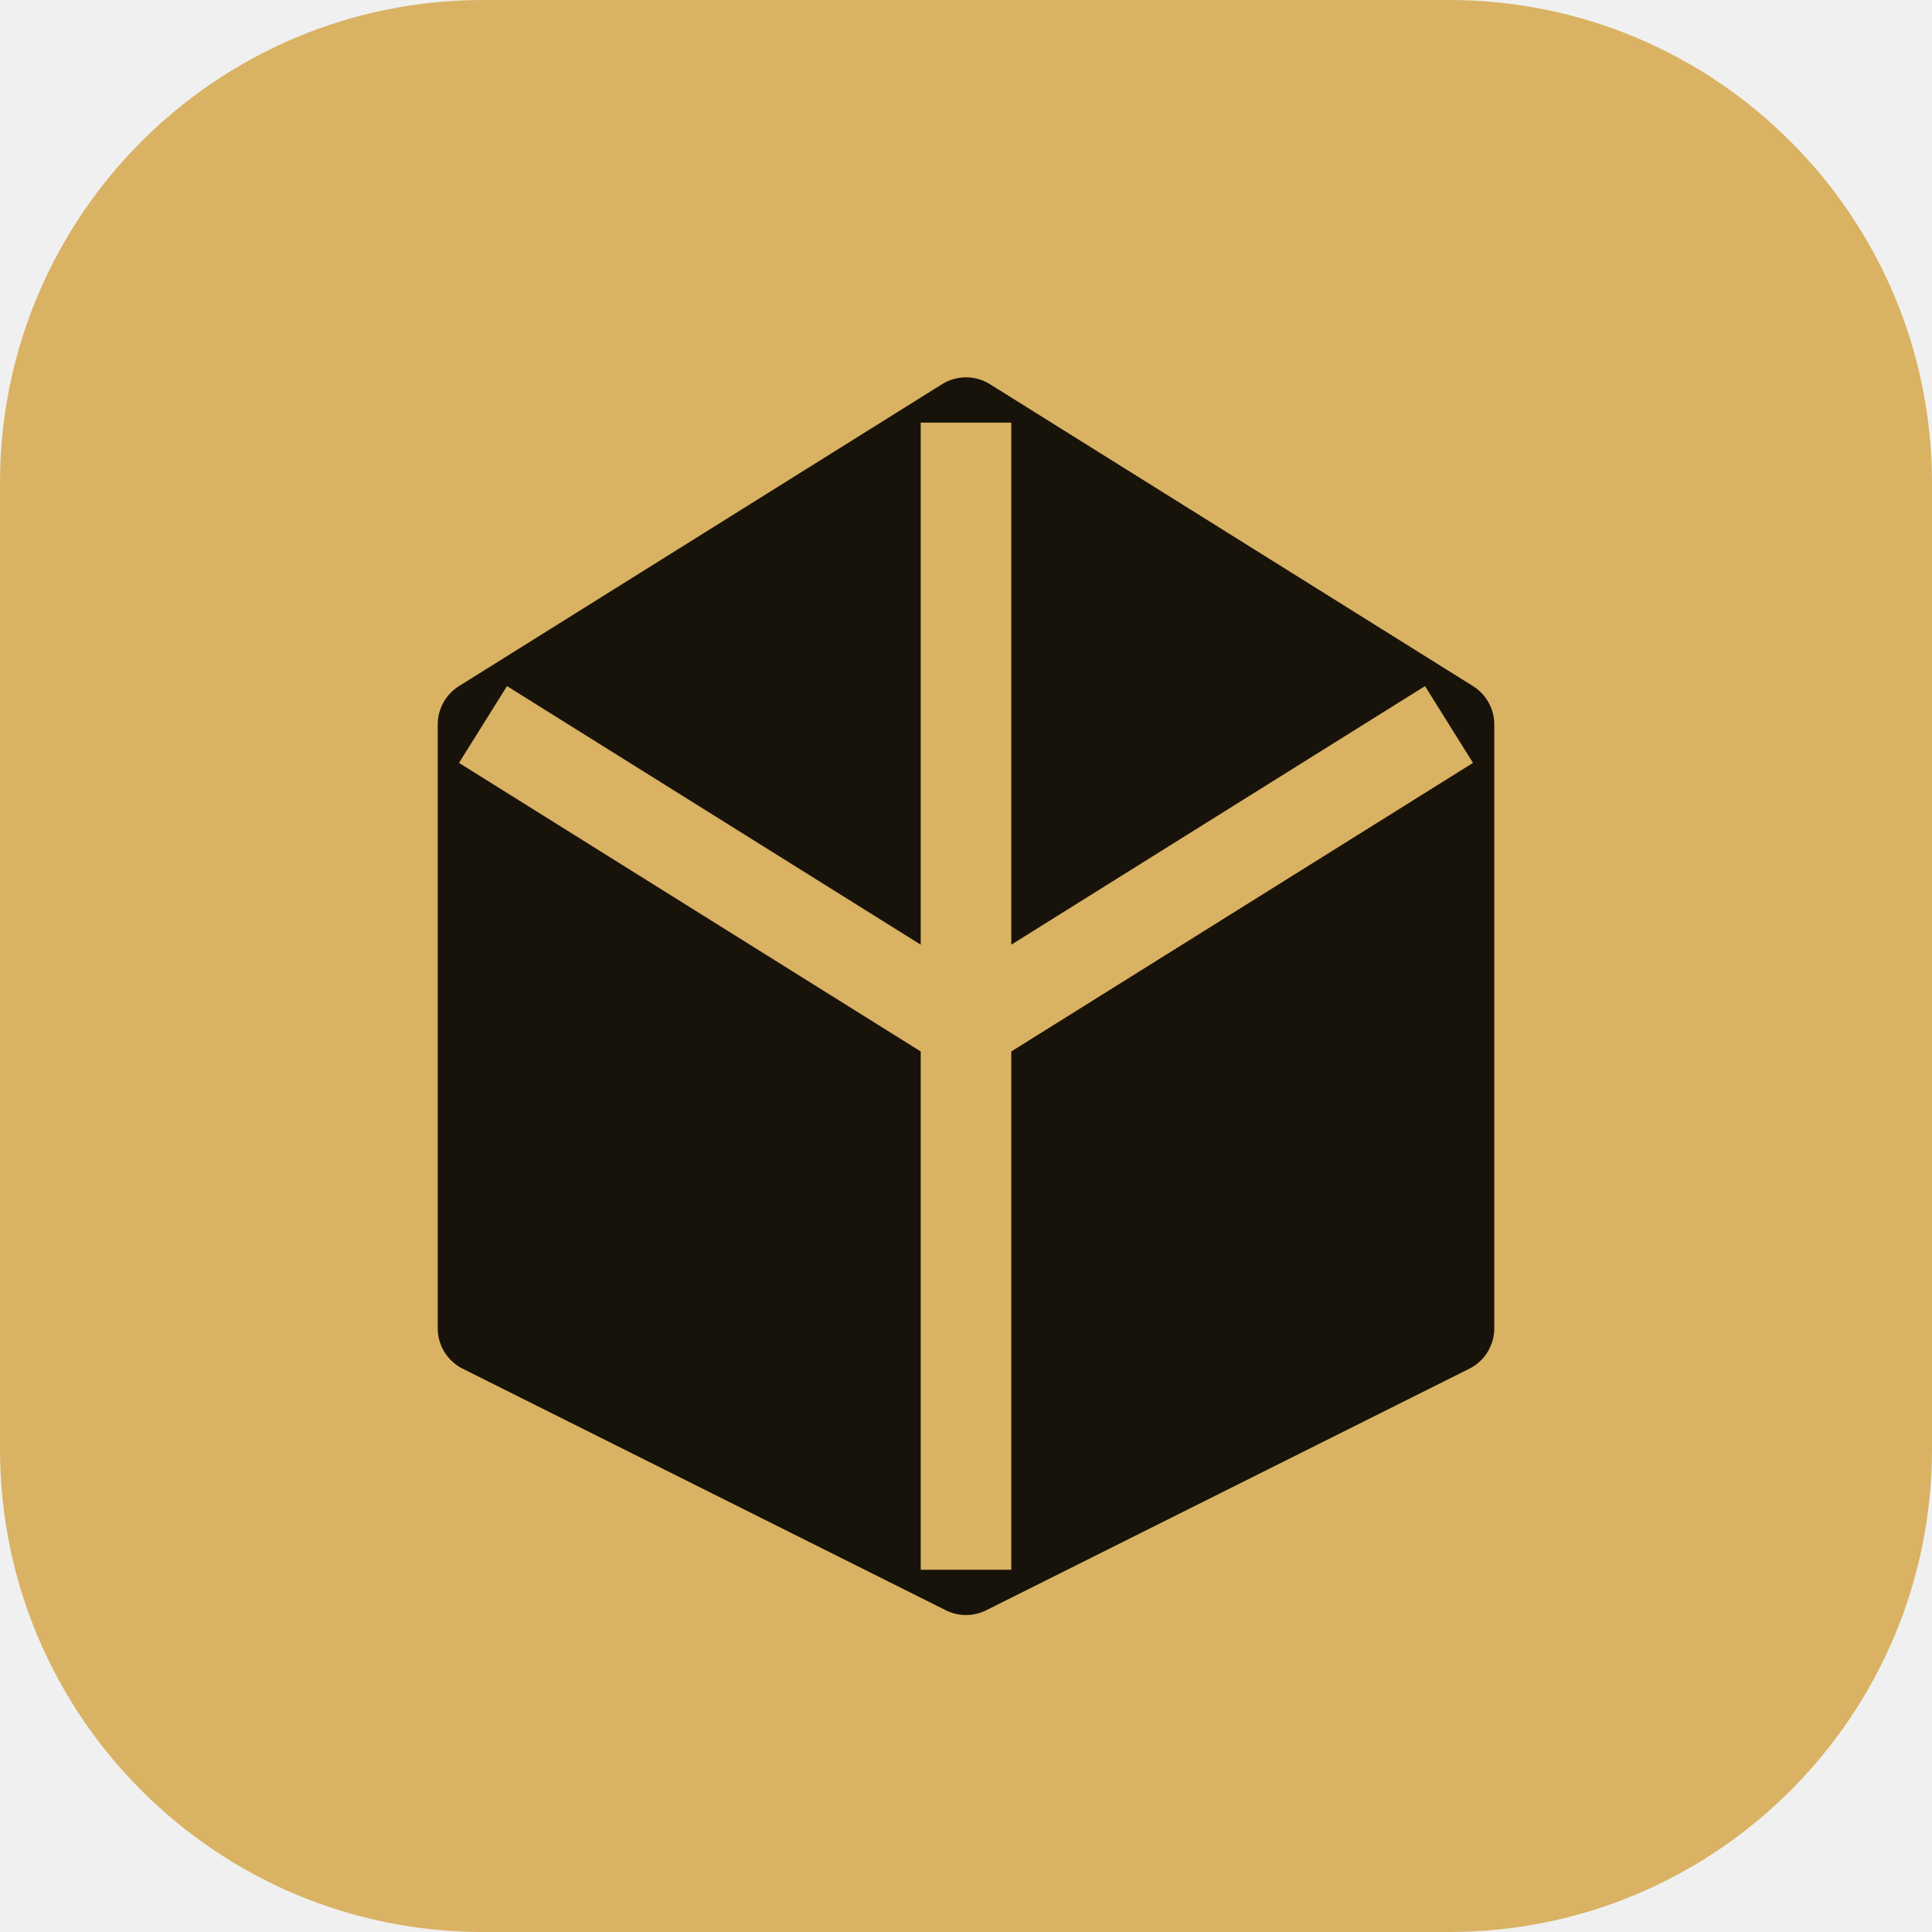
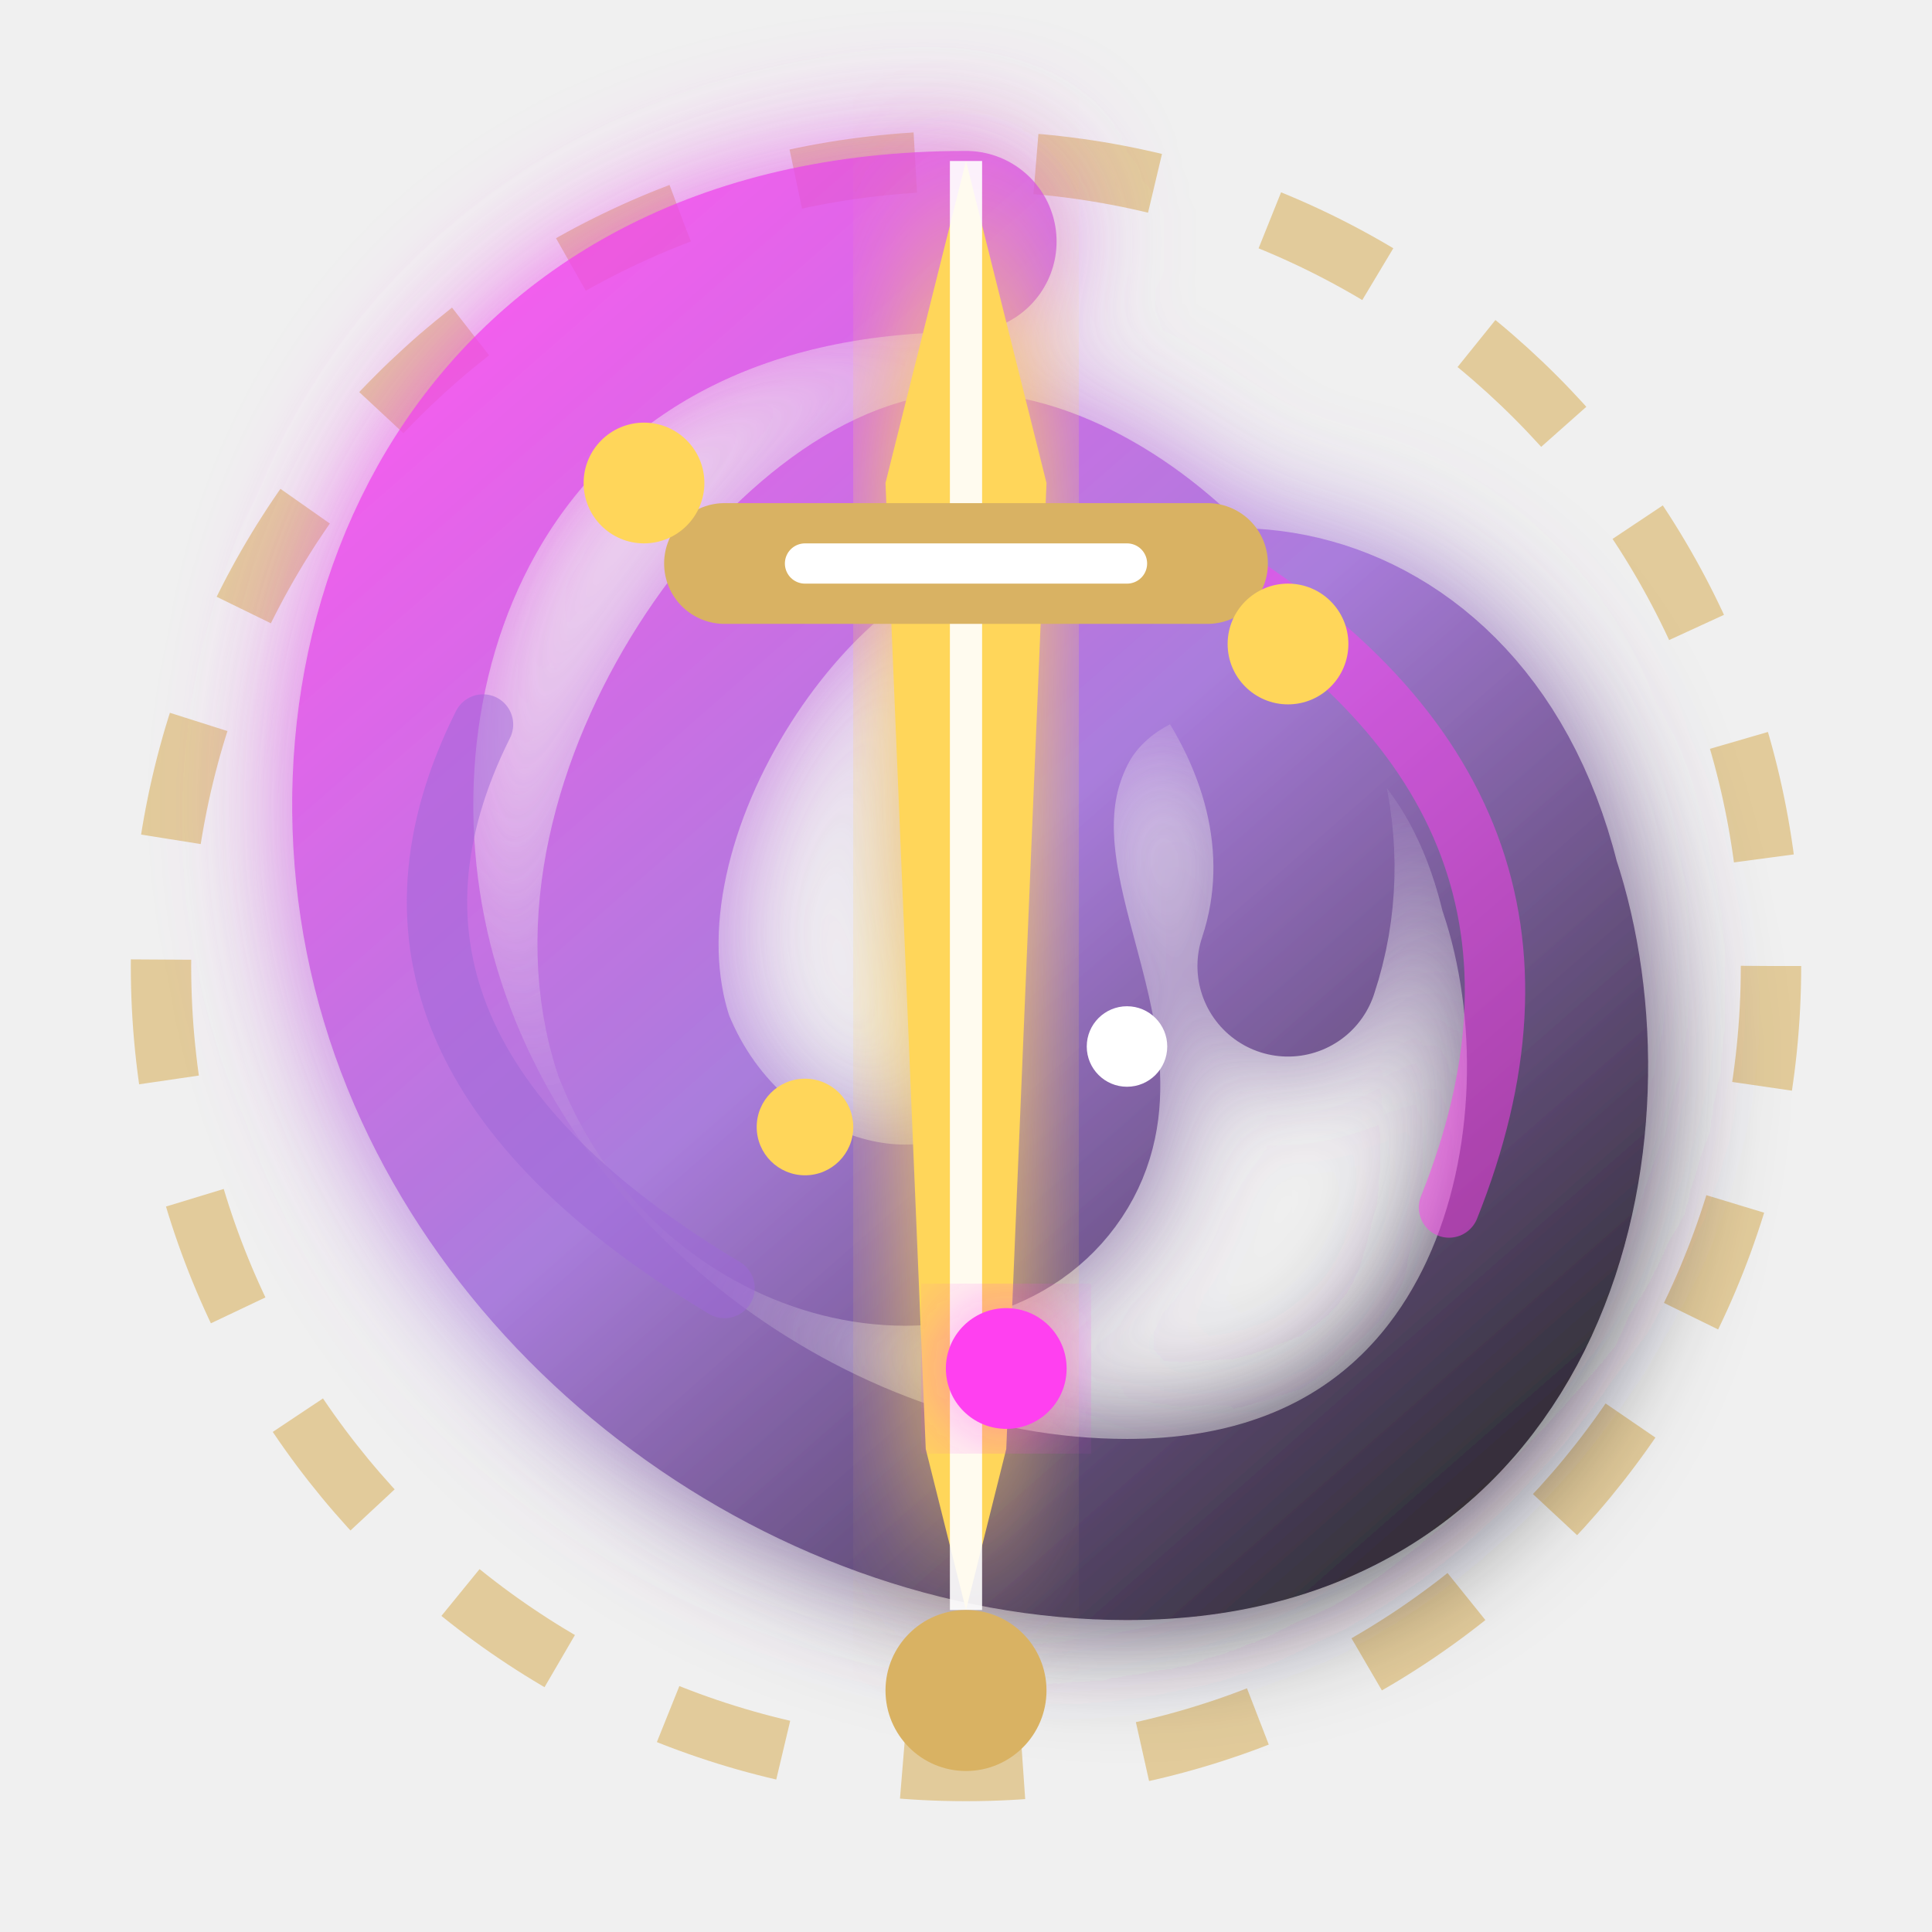
- <svg xmlns="http://www.w3.org/2000/svg" width="32" height="32" viewBox="0 0 32 32" fill="none">
-   <rect width="32" height="32" rx="8" fill="#d9b263" />
-   <path d="M8 22V12l8-5 8 5v10l-8 4-8-4z" fill="#18130a" stroke="#18130a" stroke-width="1.5" stroke-linejoin="round" />
-   <path d="M16 7v19M8 12l8 5 8-5" stroke="#d9b263" stroke-width="1.5" stroke-linejoin="round" />
+ <svg xmlns="http://www.w3.org/2000/svg" width="48" height="48" viewBox="0 0 48 48" fill="none">
+   <defs>
+     <filter id="shadow-glow" x="-20%" y="-20%" width="140%" height="140%">
+       <feGaussianBlur stdDeviation="1.5" result="blur" />
+       <feComposite in="SourceGraphic" in2="blur" operator="over" />
+     </filter>
+     <linearGradient id="shadow-grad" x1="10" y1="6" x2="38" y2="38" gradientUnits="userSpaceOnUse">
+       <stop offset="0%" stop-color="#ff3ff0" />
+       <stop offset="50%" stop-color="#9d68d8" />
+       <stop offset="100%" stop-color="#07060a" />
+     </linearGradient>
+   </defs>
+   <circle cx="24" cy="24" r="20" stroke="#d9b263" stroke-width="1.5" stroke-dasharray="3 3" opacity="0.6" />
+   <path d="M24 6 C12 6, 8 16, 10 24 C12 32, 20 38, 28 38 C38 38, 40 28, 38 22 C36 14, 28 14, 26 18 C24 22, 28 26, 26 29 C24 32, 18 31, 16 26 C14 20, 20 12, 24 12 C28 12, 34 18, 32 24" stroke="url(#shadow-grad)" stroke-width="4.5" stroke-linecap="round" opacity="0.85" filter="url(#shadow-glow)" />
+   <path d="M12 18 Q 8 26 18 32" stroke="#9d68d8" stroke-width="1.5" stroke-linecap="round" opacity="0.5" />
+   <path d="M36 30 Q 40 20 30 14" stroke="#ff3ff0" stroke-width="1.5" stroke-linecap="round" opacity="0.5" />
+   <path d="M24 4 L26 12 L25 36 L24 40 L23 36 L22 12 Z" fill="#ffd65a" filter="url(#shadow-glow)" />
+   <path d="M24 4 L24 40" stroke="#ffffff" stroke-width="0.8" opacity="0.9" />
+   <path d="M18 14 L30 14" stroke="#d9b263" stroke-width="3" stroke-linecap="round" />
+   <path d="M20 14 L28 14" stroke="#ffffff" stroke-width="1" stroke-linecap="round" />
+   <circle cx="24" cy="42" r="2" fill="#d9b263" />
+   <circle cx="16" cy="12" r="1.5" fill="#ffd65a" />
+   <circle cx="32" cy="16" r="1.5" fill="#ffd65a" />
+   <circle cx="20" cy="28" r="1.2" fill="#ffd65a" />
+   <circle cx="28" cy="26" r="1" fill="#ffffff" />
+   <circle cx="25" cy="34" r="1.5" fill="#ff3ff0" filter="url(#shadow-glow)" />
</svg>
